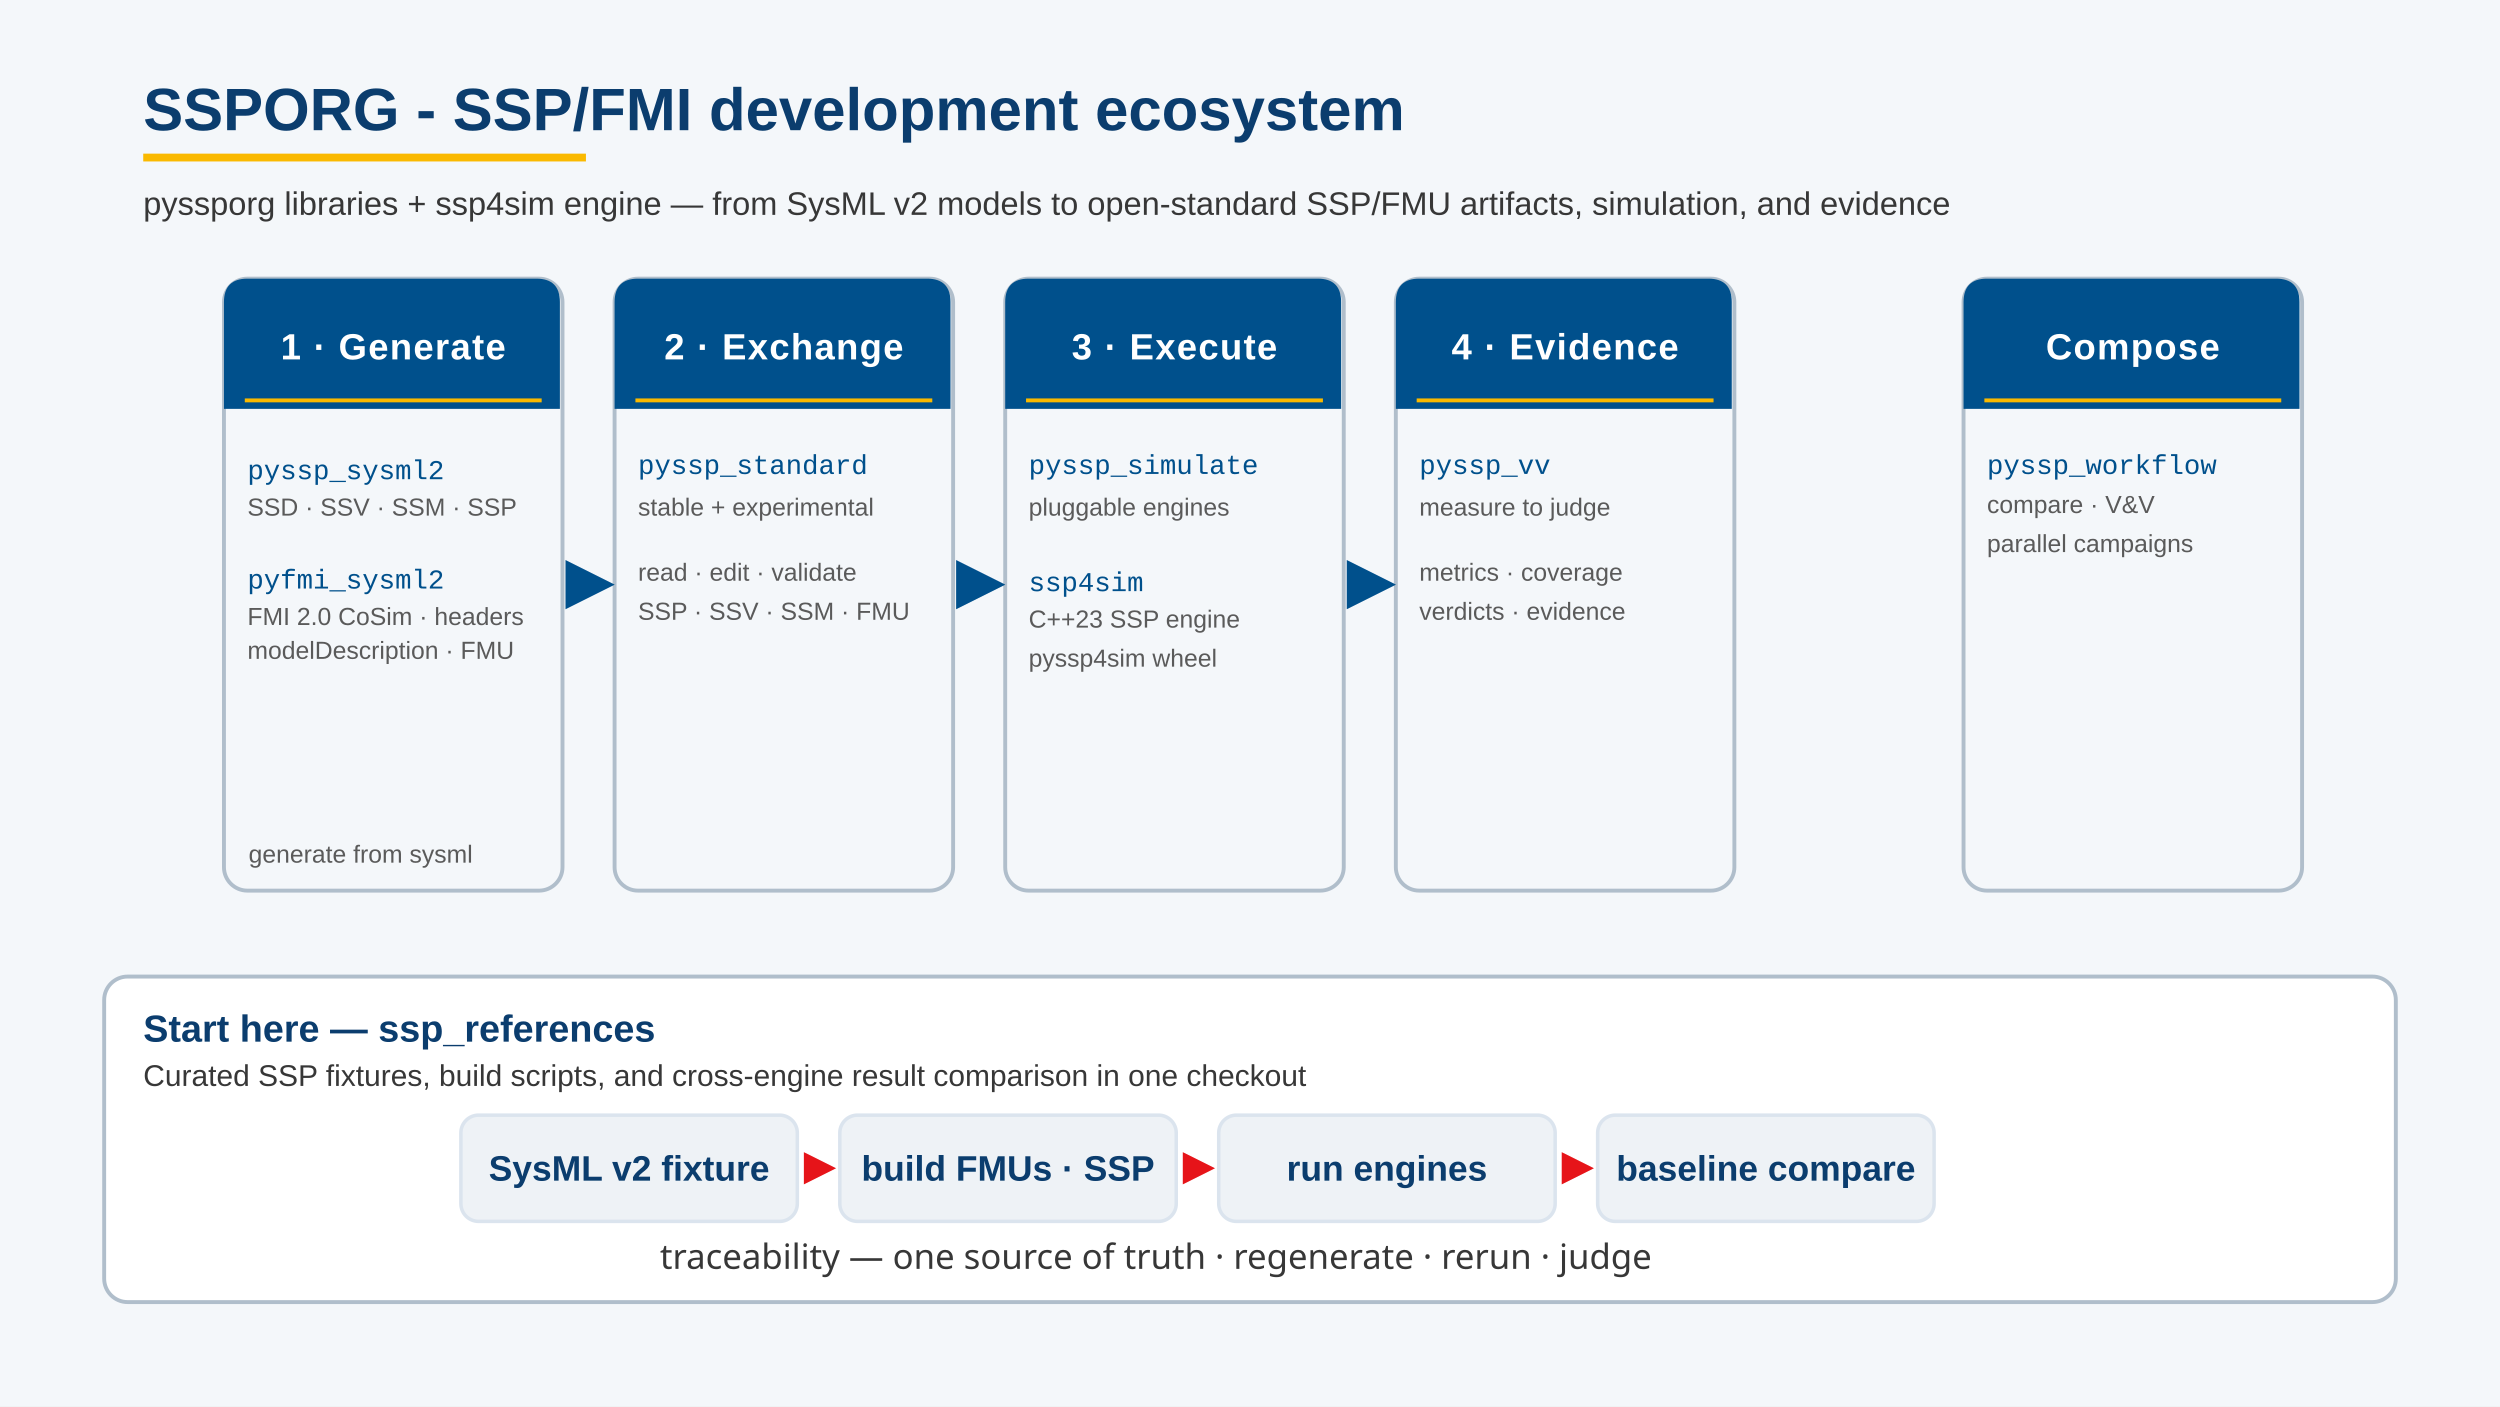
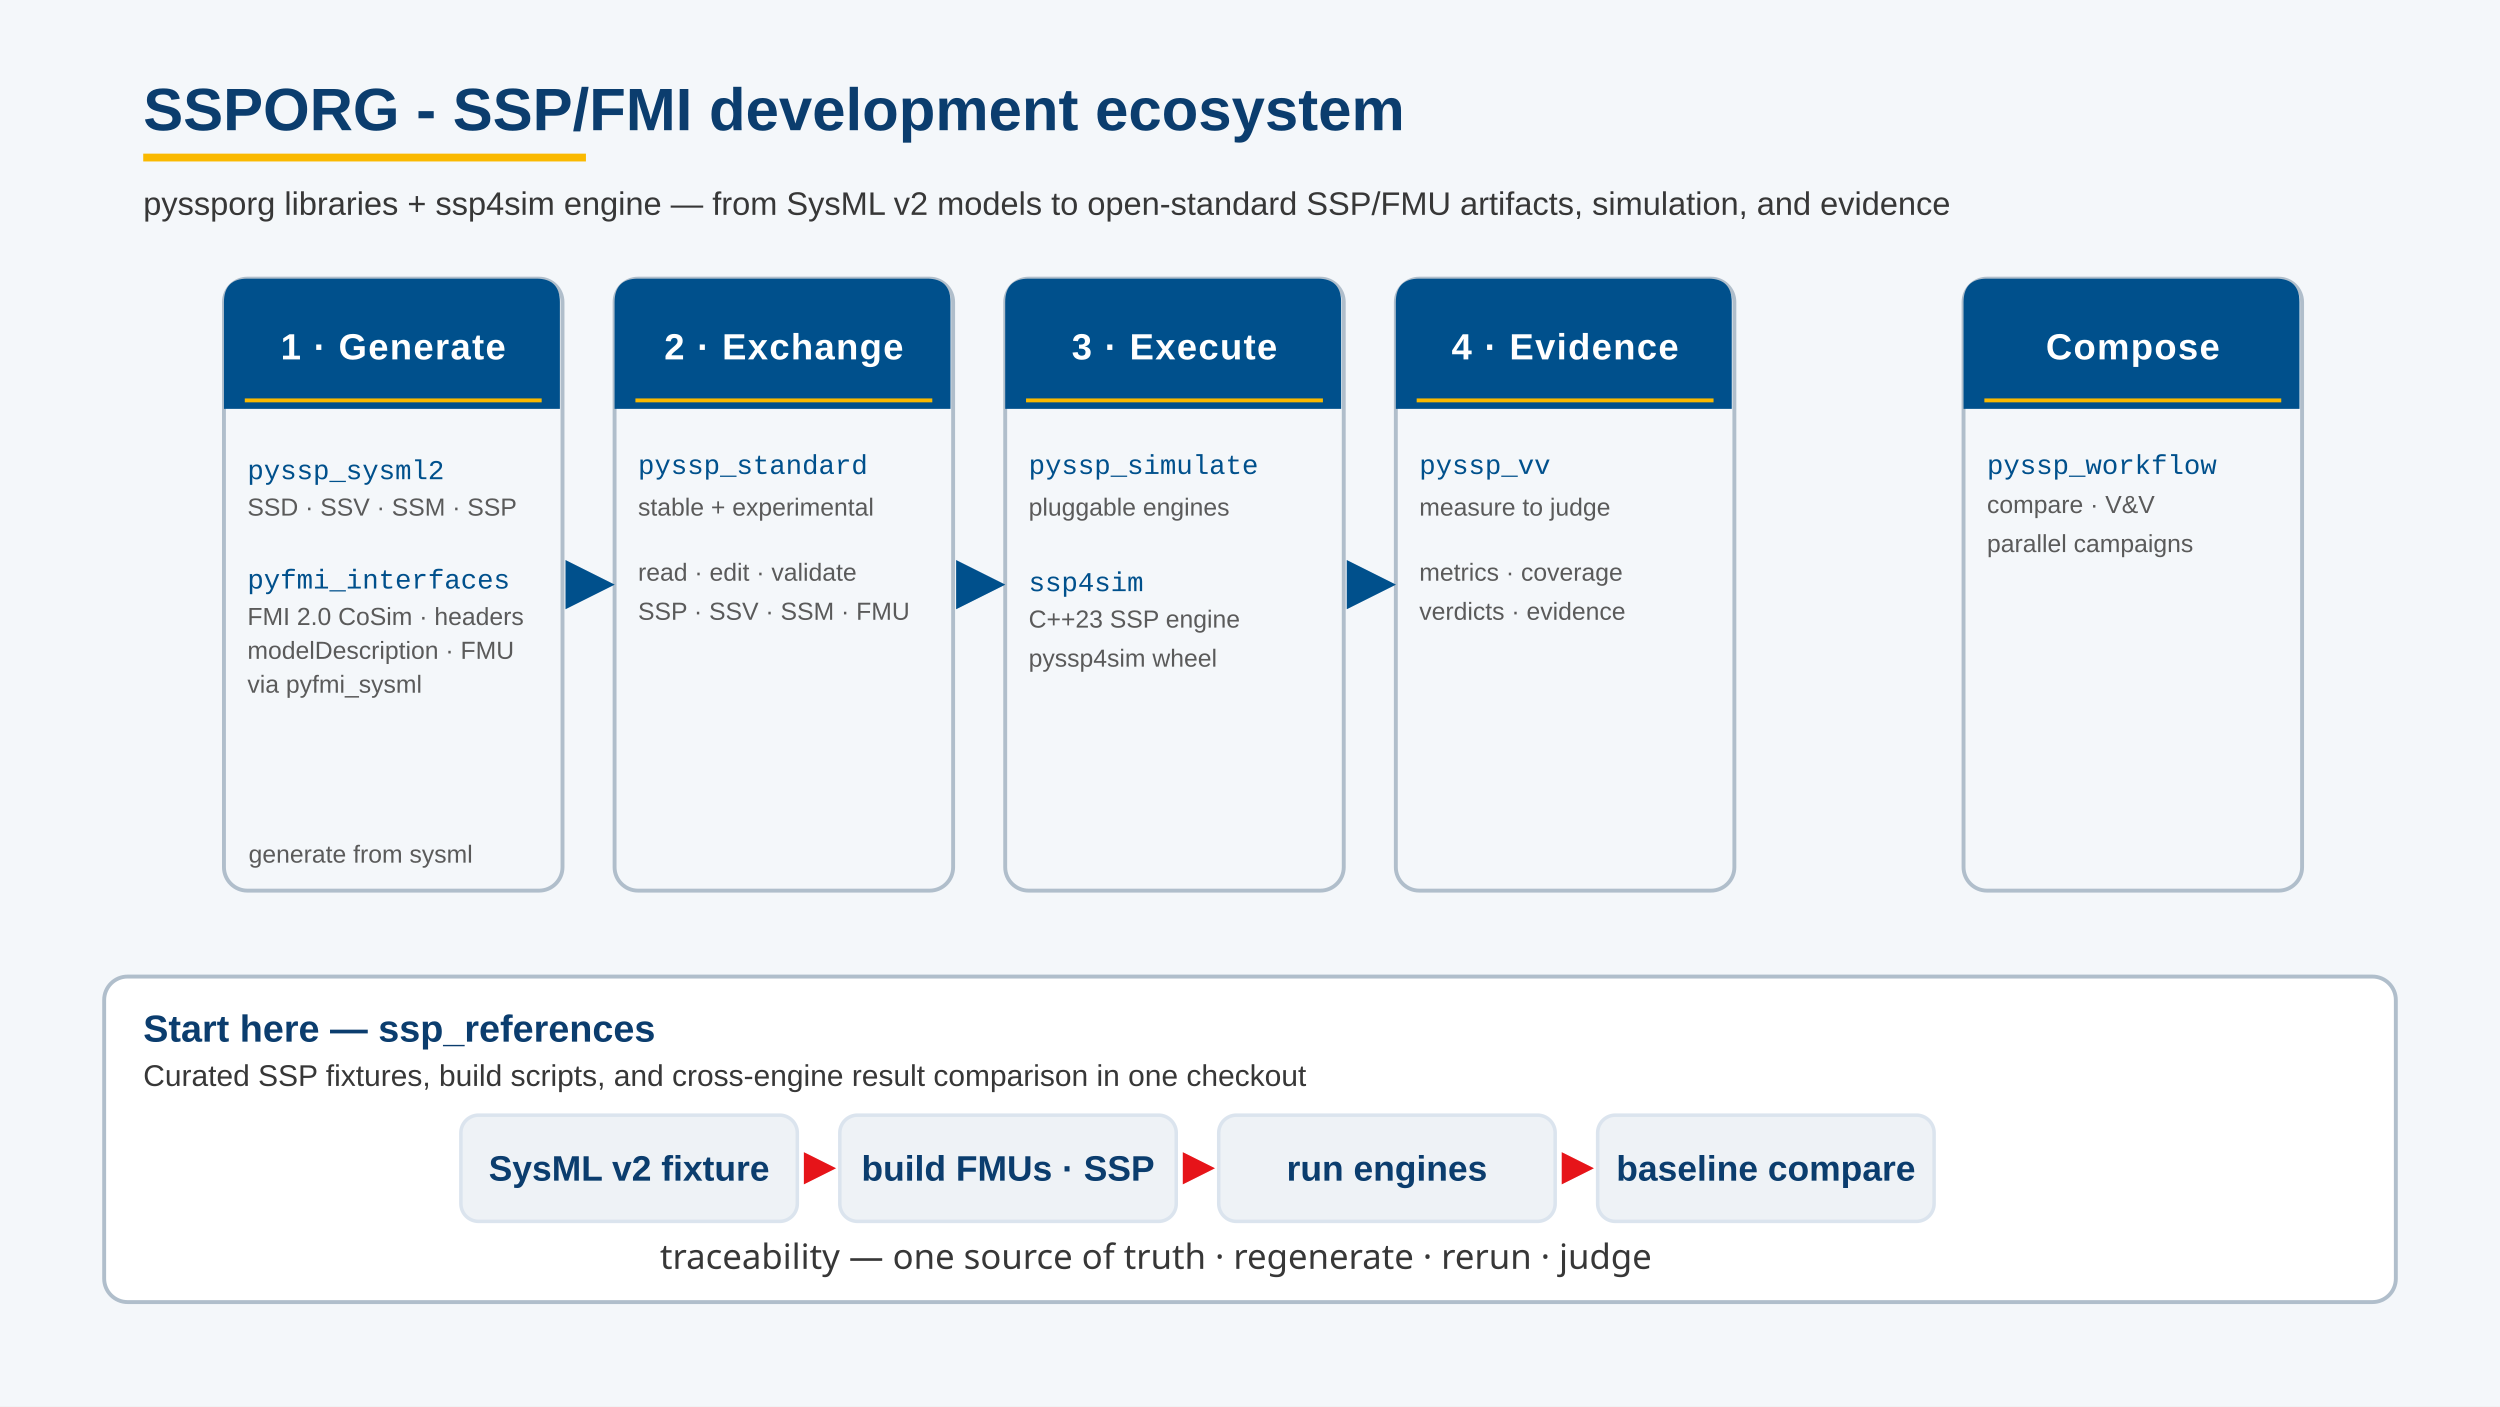
<svg xmlns="http://www.w3.org/2000/svg" width="1920" height="1080" viewBox="0 0 1920 1080" version="1.1" id="svg54">
  <defs id="defs2">
    <marker id="arrow" markerWidth="14" markerHeight="14" refX="11" refY="7" orient="auto">
      <path d="M0,0 L14,7 L0,14 Z" fill="#00508C" id="path1" />
    </marker>
    <marker id="arrowred" markerWidth="14" markerHeight="14" refX="11" refY="7" orient="auto">
      <path d="M0,0 L14,7 L0,14 Z" fill="#E61419" id="path2" />
    </marker>
    <style id="style2">
      .t-title { font: 700 46px Arial, 'Helvetica Neue', sans-serif; fill: #0B3D6E; }
      .t-sub { font: 400 25px Arial, 'Helvetica Neue', sans-serif; fill: #373737; }
      .t-head { font: 700 28px Arial, 'Helvetica Neue', sans-serif; fill: #FFFFFF; letter-spacing: 1px; }
      .t-mono { font: 400 21px Consolas, 'Liberation Mono', monospace; fill: #00508C; }
      .t-mono-sm { font: 400 19px Consolas, 'Liberation Mono', monospace; fill: #00508C; }
      .t-body { font: 400 22px Arial, 'Helvetica Neue', sans-serif; fill: #373737; }
      .t-small { font: 400 19px Arial, 'Helvetica Neue', sans-serif; fill: #5A5A5A; }
      .t-trace { font: 400 21px Arial, 'Helvetica Neue', sans-serif; fill: #373737; }
      .t-panel-head { font: 700 29px Arial, 'Helvetica Neue', sans-serif; fill: #0B3D6E; }
      .t-panel-sub { font: 400 23px Arial, 'Helvetica Neue', sans-serif; fill: #373737; }
      .t-mini { font: 700 20px Arial, 'Helvetica Neue', sans-serif; fill: #0B3D6E; text-anchor: middle; }
      .t-foot { font: 400 20px Arial, 'Helvetica Neue', sans-serif; fill: #5A5A5A; }
    </style>
  </defs>
  <rect width="1920" height="1080" fill="#f4f7fa" id="rect2" x="0" y="0" />
  <text x="110" y="100" class="t-title" id="text2" style="font-style:normal;font-variant:normal;font-weight:700;font-stretch:normal;font-size:46px;line-height:normal;font-family:Arial, 'Helvetica Neue', sans-serif">SSPORG - SSP/FMI development ecosystem</text>
  <rect x="110" y="118" width="340" height="6" fill="#FAB900" id="rect3" />
  <text x="110" y="165" class="t-sub" id="text3">pyssporg libraries + ssp4sim engine — from SysML v2 models to open-standard SSP/FMU artifacts, simulation, and evidence</text>
  <g id="g16" transform="translate(-208,4)">
    <rect x="380" y="210" width="260" height="470" rx="18" fill="none" stroke="#b0becb" stroke-width="3" id="rect9" />
    <path d="m 398,210 h 222 q 18,0 18,18 v 82 H 380 v -82 q 0,-18 18,-18 z" fill="#00508c" id="path9" />
    <rect x="396" y="302" width="228" height="3" fill="#fab900" id="rect10" />
    <text x="510" y="272" class="t-head" text-anchor="middle" id="text10" style="font-style:normal;font-variant:normal;font-weight:700;font-stretch:normal;font-size:28px;line-height:normal;font-family:Arial, 'Helvetica Neue', sans-serif">1 · Generate</text>
    <text x="398" y="364" class="t-mono" id="text11" style="font-style:normal;font-variant:normal;font-weight:400;font-stretch:normal;font-size:21px;line-height:normal;font-family:Consolas, 'Liberation Mono', monospace">pyssp_sysml2</text>
    <text x="398" y="392" class="t-small" id="text12" style="font-style:normal;font-variant:normal;font-weight:400;font-stretch:normal;font-size:19px;line-height:normal;font-family:Arial, 'Helvetica Neue', sans-serif">SSD · SSV · SSM · SSP</text>
-     <text x="398" y="448" class="t-mono" id="text13" style="font-style:normal;font-variant:normal;font-weight:400;font-stretch:normal;font-size:21px;line-height:normal;font-family:Consolas, 'Liberation Mono', monospace">pyfmi_sysml2</text>
+     <text x="398" y="448" class="t-mono" id="text13" style="font-style:normal;font-variant:normal;font-weight:400;font-stretch:normal;font-size:21px;line-height:normal;font-family:Consolas, 'Liberation Mono', monospace">pyfmi_interfaces</text>
    <text x="398" y="476" class="t-small" id="text14" style="font-style:normal;font-variant:normal;font-weight:400;font-stretch:normal;font-size:19px;line-height:normal;font-family:Arial, 'Helvetica Neue', sans-serif">FMI 2.0 CoSim · headers</text>
    <text x="398" y="502" class="t-small" id="text15" style="font-style:normal;font-variant:normal;font-weight:400;font-stretch:normal;font-size:19px;line-height:normal;font-family:Arial, 'Helvetica Neue', sans-serif">modelDescription · FMU</text>
+     <text x="398" y="528" class="t-small" id="text15a" style="font-style:normal;font-variant:normal;font-weight:400;font-stretch:normal;font-size:19px;line-height:normal;font-family:Arial, 'Helvetica Neue', sans-serif">via pyfmi_sysml</text>
    <text x="398.91" y="658.51" class="t-small" id="text12-6-5" style="font-style:normal;font-variant:normal;font-weight:400;font-stretch:normal;font-size:19px;line-height:normal;font-family:Arial, 'Helvetica Neue', sans-serif;fill:#5a5a5a">generate from sysml</text>
  </g>
  <g id="g22" transform="translate(-208,4)">
    <rect x="680" y="210" width="260" height="470" rx="18" fill="none" stroke="#b0becb" stroke-width="3" id="rect16" />
    <path d="m 698,210 h 222 q 18,0 18,18 v 82 H 680 v -82 q 0,-18 18,-18 z" fill="#00508c" id="path16" />
    <rect x="696" y="302" width="228" height="3" fill="#fab900" id="rect17" />
    <text x="810" y="272" class="t-head" text-anchor="middle" id="text17" style="font-style:normal;font-variant:normal;font-weight:700;font-stretch:normal;font-size:28px;line-height:normal;font-family:Arial, 'Helvetica Neue', sans-serif">2 · Exchange</text>
    <text x="698" y="360" class="t-mono" id="text18" style="font-style:normal;font-variant:normal;font-weight:400;font-stretch:normal;font-size:21px;line-height:normal;font-family:Consolas, 'Liberation Mono', monospace">pyssp_standard</text>
    <text x="698" y="392" class="t-small" id="text19" style="font-style:normal;font-variant:normal;font-weight:400;font-stretch:normal;font-size:19px;line-height:normal;font-family:Arial, 'Helvetica Neue', sans-serif">stable + experimental</text>
    <text x="698" y="442" class="t-small" id="text20" style="font-style:normal;font-variant:normal;font-weight:400;font-stretch:normal;font-size:19px;line-height:normal;font-family:Arial, 'Helvetica Neue', sans-serif">read · edit · validate</text>
    <text x="698" y="472" class="t-small" id="text21" style="font-style:normal;font-variant:normal;font-weight:400;font-stretch:normal;font-size:19px;line-height:normal;font-family:Arial, 'Helvetica Neue', sans-serif">SSP · SSV · SSM · FMU</text>
  </g>
  <g id="g30" transform="translate(-208,4)">
    <rect x="980" y="210" width="260" height="470" rx="18" fill="none" stroke="#b0becb" stroke-width="3" id="rect22" />
    <path d="m 998,210 h 222 q 18,0 18,18 v 82 H 980 v -82 q 0,-18 18,-18 z" fill="#00508c" id="path22" />
    <rect x="996" y="302" width="228" height="3" fill="#fab900" id="rect23" />
    <text x="1110" y="272" class="t-head" text-anchor="middle" id="text23" style="font-style:normal;font-variant:normal;font-weight:700;font-stretch:normal;font-size:28px;line-height:normal;font-family:Arial, 'Helvetica Neue', sans-serif">3 · Execute</text>
    <text x="998" y="360" class="t-mono" id="text24" style="font-style:normal;font-variant:normal;font-weight:400;font-stretch:normal;font-size:21px;line-height:normal;font-family:Consolas, 'Liberation Mono', monospace">pyssp_simulate</text>
    <text x="998" y="392" class="t-small" id="text25" style="font-style:normal;font-variant:normal;font-weight:400;font-stretch:normal;font-size:19px;line-height:normal;font-family:Arial, 'Helvetica Neue', sans-serif">pluggable engines</text>
    <text x="998" y="450" class="t-mono" id="text26" style="font-style:normal;font-variant:normal;font-weight:400;font-stretch:normal;font-size:21px;line-height:normal;font-family:Consolas, 'Liberation Mono', monospace">ssp4sim</text>
    <text x="998" y="478" class="t-small" id="text27" style="font-style:normal;font-variant:normal;font-weight:400;font-stretch:normal;font-size:19px;line-height:normal;font-family:Arial, 'Helvetica Neue', sans-serif">C++23 SSP engine</text>
    <text x="998" y="508" class="t-small" id="text28" style="font-style:normal;font-variant:normal;font-weight:400;font-stretch:normal;font-size:19px;line-height:normal;font-family:Arial, 'Helvetica Neue', sans-serif">pyssp4sim wheel</text>
  </g>
  <g id="g36" transform="translate(-208,4)">
    <rect x="1280" y="210" width="260" height="470" rx="18" fill="none" stroke="#b0becb" stroke-width="3" id="rect30" />
    <path d="m 1298,210 h 222 q 18,0 18,18 v 82 h -258 v -82 q 0,-18 18,-18 z" fill="#00508c" id="path30" />
    <rect x="1296" y="302" width="228" height="3" fill="#fab900" id="rect31" />
    <text x="1410" y="272" class="t-head" text-anchor="middle" id="text31" style="font-style:normal;font-variant:normal;font-weight:700;font-stretch:normal;font-size:28px;line-height:normal;font-family:Arial, 'Helvetica Neue', sans-serif">4 · Evidence</text>
    <text x="1298" y="360" class="t-mono" id="text32" style="font-style:normal;font-variant:normal;font-weight:400;font-stretch:normal;font-size:21px;line-height:normal;font-family:Consolas, 'Liberation Mono', monospace">pyssp_vv</text>
    <text x="1298" y="392" class="t-small" id="text33" style="font-style:normal;font-variant:normal;font-weight:400;font-stretch:normal;font-size:19px;line-height:normal;font-family:Arial, 'Helvetica Neue', sans-serif">measure to judge</text>
    <text x="1298" y="442" class="t-small" id="text34" style="font-style:normal;font-variant:normal;font-weight:400;font-stretch:normal;font-size:19px;line-height:normal;font-family:Arial, 'Helvetica Neue', sans-serif">metrics · coverage</text>
    <text x="1298" y="472" class="t-small" id="text35" style="font-style:normal;font-variant:normal;font-weight:400;font-stretch:normal;font-size:19px;line-height:normal;font-family:Arial, 'Helvetica Neue', sans-serif">verdicts · evidence</text>
  </g>
  <g id="g42" transform="translate(-14,4)">
    <rect x="1522" y="210" width="260" height="470" rx="18" fill="none" stroke="#b0becb" stroke-width="3" id="rect36" />
    <path d="m 1540,210 h 222 q 18,0 18,18 v 82 h -258 v -82 q 0,-18 18,-18 z" fill="#00508c" id="path36" />
    <rect x="1538" y="302" width="228" height="3" fill="#fab900" id="rect37" />
    <text x="1652" y="272" class="t-head" text-anchor="middle" id="text37" style="font-style:normal;font-variant:normal;font-weight:700;font-stretch:normal;font-size:28px;line-height:normal;font-family:Arial, 'Helvetica Neue', sans-serif">Compose</text>
    <text x="1540" y="360" class="t-mono" id="text38" style="font-style:normal;font-variant:normal;font-weight:400;font-stretch:normal;font-size:21px;line-height:normal;font-family:Consolas, 'Liberation Mono', monospace">pyssp_workflow</text>
    <text x="1540" y="390" class="t-small" id="text40" style="font-style:normal;font-variant:normal;font-weight:400;font-stretch:normal;font-size:19px;line-height:normal;font-family:Arial, 'Helvetica Neue', sans-serif">compare · V&amp;V</text>
    <text x="1540" y="420" class="t-small" id="text41" style="font-style:normal;font-variant:normal;font-weight:400;font-stretch:normal;font-size:19px;line-height:normal;font-family:Arial, 'Helvetica Neue', sans-serif">parallel campaigns</text>
  </g>
  <g id="g46" transform="translate(-208,4)">
    <line x1="646" y1="445" x2="672" y2="445" stroke="#00508c" stroke-width="4" marker-end="url(#arrow)" id="line43" style="stroke-width:2.7;stroke-miterlimit:3.9;stroke-dasharray:none" />
    <line x1="946" y1="445" x2="972" y2="445" stroke="#00508c" stroke-width="4" marker-end="url(#arrow)" id="line44" style="stroke-width:2.7;stroke-miterlimit:3.9;stroke-dasharray:none" />
    <line x1="1246" y1="445" x2="1272" y2="445" stroke="#00508c" stroke-width="4" marker-end="url(#arrow)" id="line45" style="stroke-width:2.7;stroke-miterlimit:3.9;stroke-dasharray:none" />
  </g>
  <rect x="80" y="750" width="1760" height="250" rx="18" fill="#FFFFFF" stroke="#B0BECB" stroke-width="3" id="rect47" />
  <text x="110" y="800" class="t-panel-head" id="text47">Start here — ssp_references</text>
  <text x="110" y="834" class="t-panel-sub" id="text48">Curated SSP fixtures, build scripts, and cross-engine result comparison in one checkout</text>
  <g id="g54" transform="matrix(1.359876,0,0,1.359876,-1016.792,-292.6648)">
    <rect x="1008" y="845" width="190" height="60" rx="10" fill="#eef2f6" stroke="#dbe4ee" stroke-width="2" id="rect48" />
    <text x="1103" y="882" class="t-mini" id="text49" style="font-style:normal;font-variant:normal;font-weight:700;font-stretch:normal;font-size:20px;line-height:normal;font-family:Arial, 'Helvetica Neue', sans-serif">SysML v2 fixture</text>
    <rect x="1222" y="845" width="190" height="60" rx="10" fill="#eef2f6" stroke="#dbe4ee" stroke-width="2" id="rect49" />
    <text x="1317" y="882" class="t-mini" id="text50" style="font-style:normal;font-variant:normal;font-weight:700;font-stretch:normal;font-size:20px;line-height:normal;font-family:Arial, 'Helvetica Neue', sans-serif">build FMUs · SSP</text>
    <rect x="1436" y="845" width="190" height="60" rx="10" fill="#eef2f6" stroke="#dbe4ee" stroke-width="2" id="rect50" />
    <text x="1531" y="882" class="t-mini" id="text51" style="font-style:normal;font-variant:normal;font-weight:700;font-stretch:normal;font-size:20px;line-height:normal;font-family:Arial, 'Helvetica Neue', sans-serif">run engines</text>
    <rect x="1650" y="845" width="190" height="60" rx="10" fill="#eef2f6" stroke="#dbe4ee" stroke-width="2" id="rect51" />
    <text x="1745" y="882" class="t-mini" id="text52" style="font-style:normal;font-variant:normal;font-weight:700;font-stretch:normal;font-size:20px;line-height:normal;font-family:Arial, 'Helvetica Neue', sans-serif">baseline compare</text>
    <line x1="1204" y1="875" x2="1216" y2="875" stroke="#e61419" stroke-width="3" marker-end="url(#arrowred)" id="line52" style="stroke-width:1.3;stroke-dasharray:none" />
    <line x1="1418" y1="875" x2="1430" y2="875" stroke="#e61419" stroke-width="3" marker-end="url(#arrowred)" id="line53" style="stroke-width:1.3;stroke-dasharray:none" />
    <line x1="1632" y1="875" x2="1644" y2="875" stroke="#e61419" stroke-width="3" marker-end="url(#arrowred)" id="line54" style="stroke-width:1.3;stroke-dasharray:none" />
  </g>
  <text x="506.852" y="974.465" class="t-trace" id="text46" style="font-style:normal;font-variant:normal;font-weight:400;font-stretch:normal;font-size:21px;line-height:normal;font-family:Arial, 'Helvetica Neue', sans-serif;-inkscape-font-specification:'Arial, Helvetica Neue, sans-serif, Normal';font-variant-ligatures:normal;font-variant-caps:normal;font-variant-numeric:normal;font-variant-east-asian:normal;fill:#373737;stroke:none;stroke-opacity:1">
    <tspan style="font-style:normal;font-variant:normal;font-weight:normal;font-stretch:normal;font-size:26.667px;font-family:Sans;-inkscape-font-specification:'Sans, Normal';font-variant-ligatures:normal;font-variant-caps:normal;font-variant-numeric:normal;font-variant-east-asian:normal" id="tspan1">traceability — one source of truth · regenerate · rerun · judge</tspan>
  </text>
</svg>
